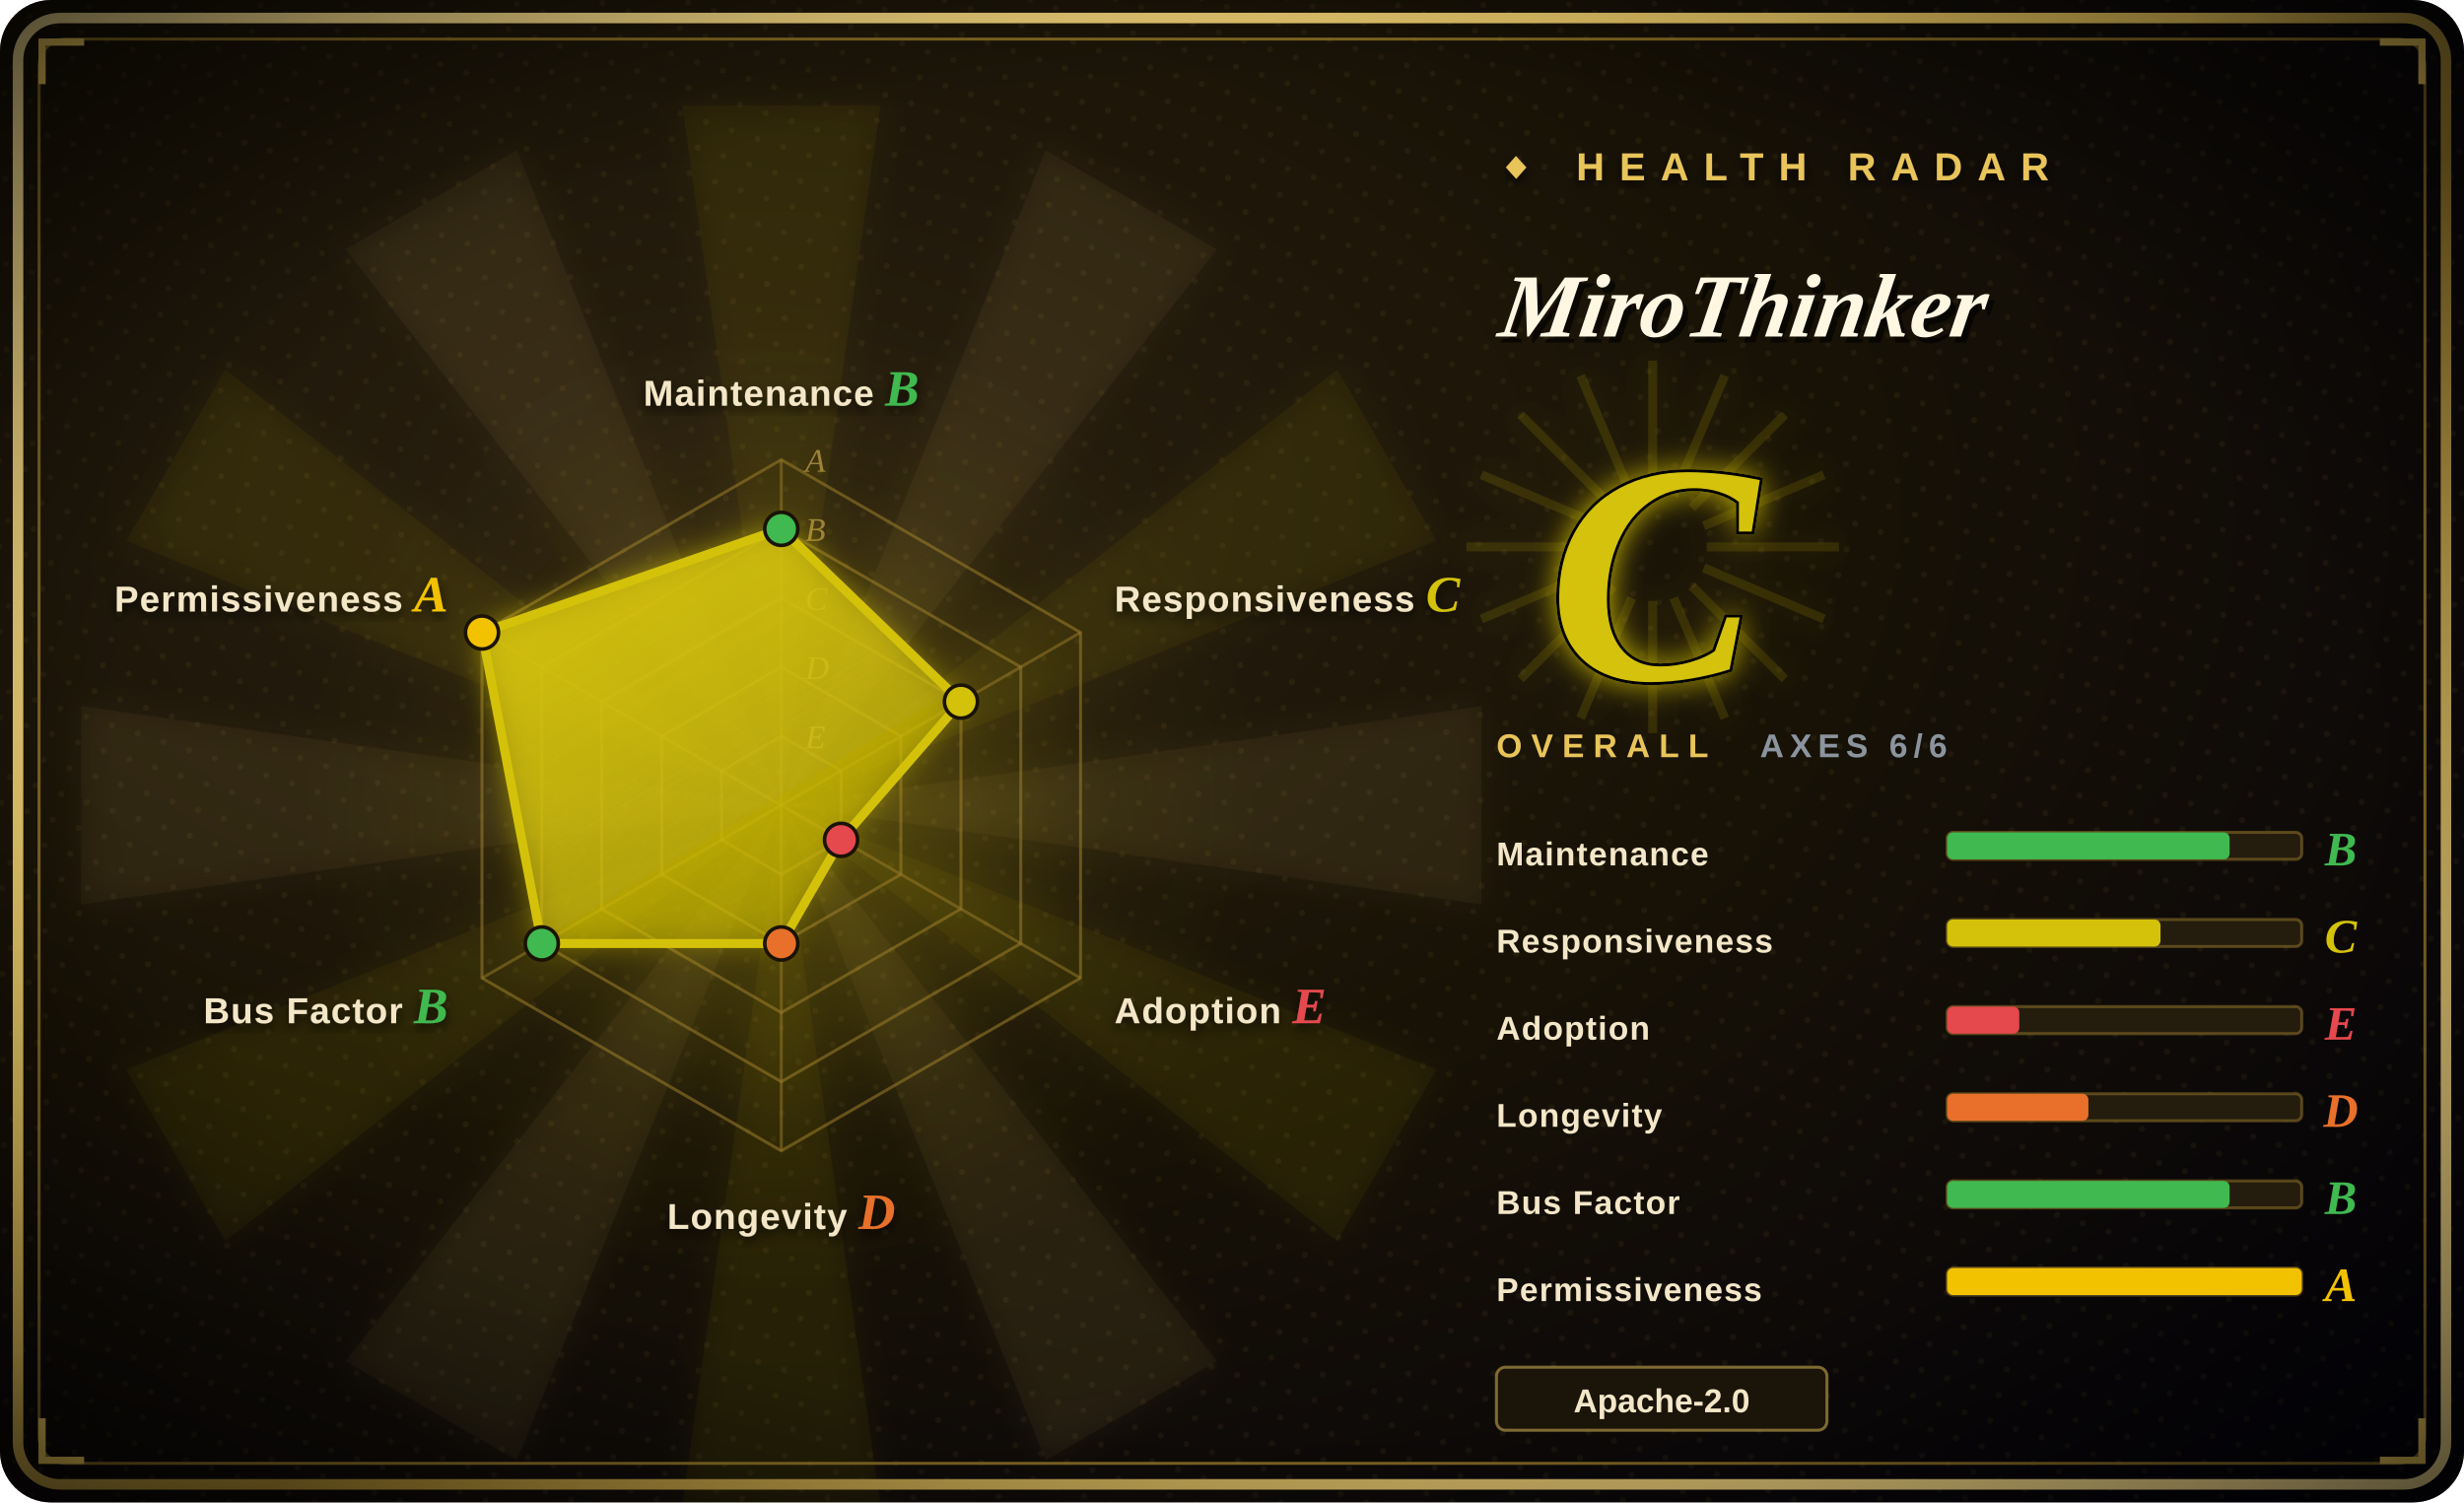
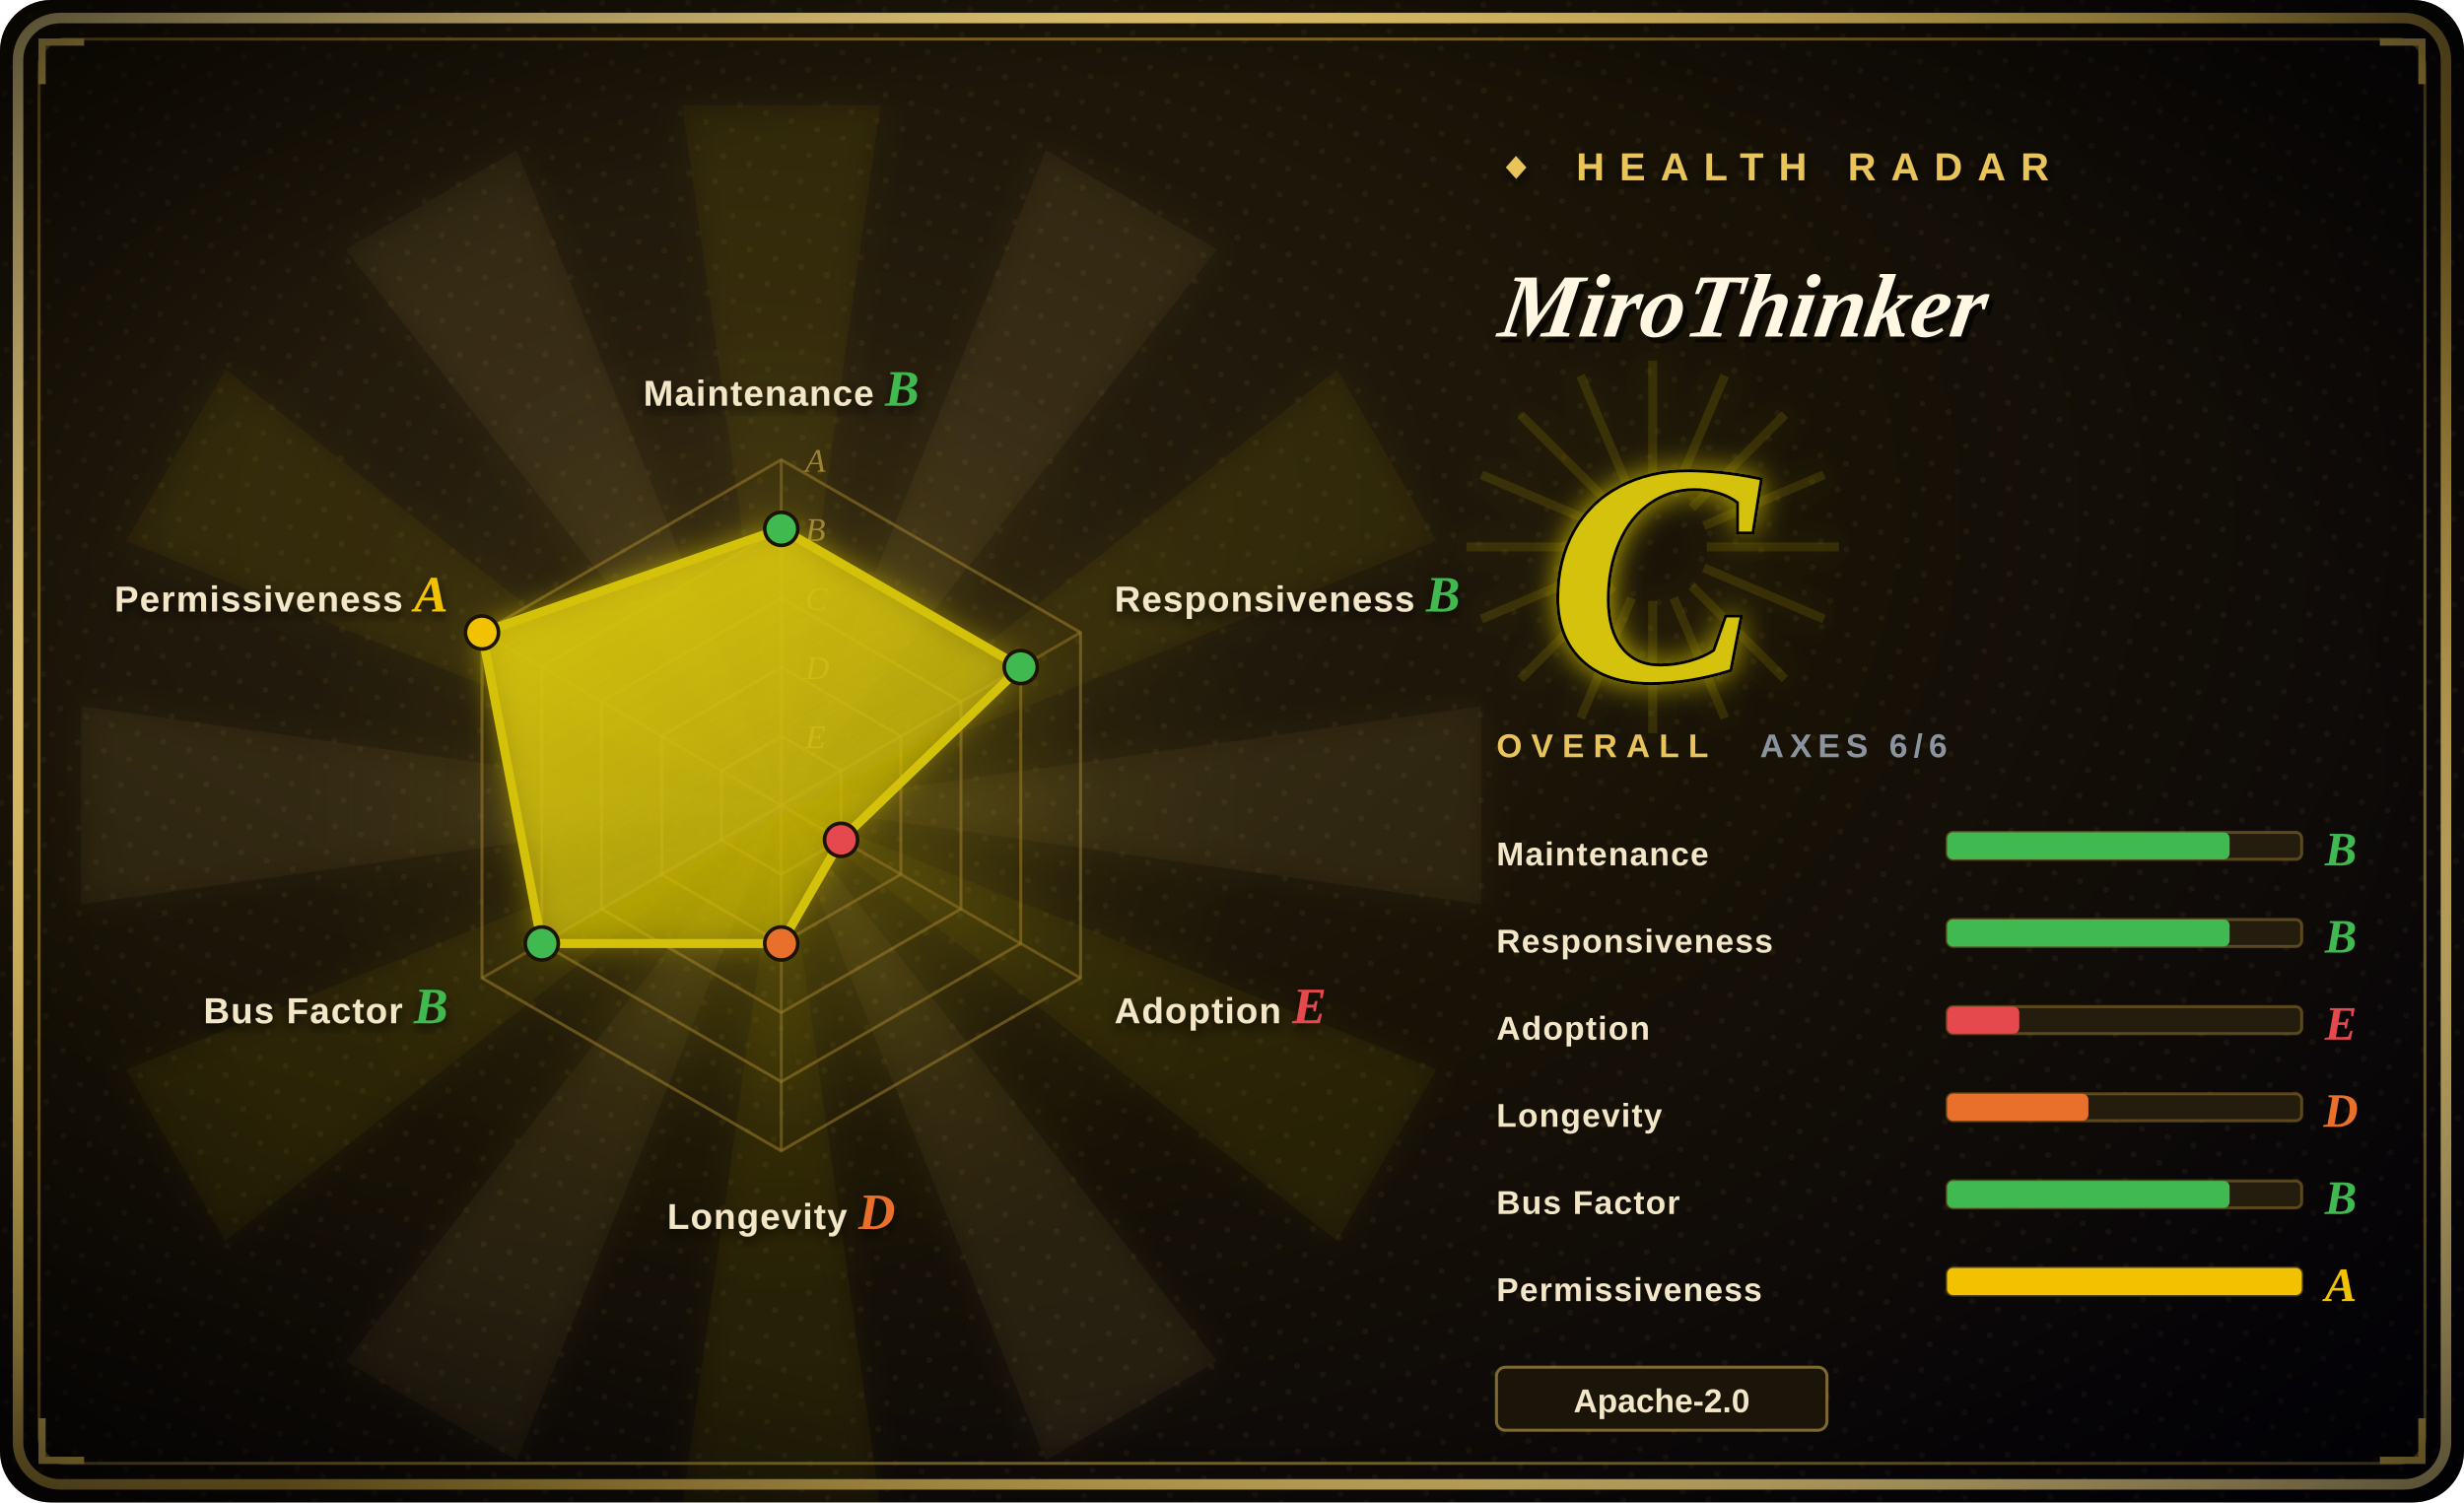
<svg xmlns="http://www.w3.org/2000/svg" width="820" height="500" viewBox="0 0 820 500">
  <defs>
    <radialGradient id="bg" cx="30%" cy="34%" r="90%">
      <stop offset="0%" stop-color="#2a2010" />
      <stop offset="48%" stop-color="#181206" />
      <stop offset="100%" stop-color="#05030a" />
    </radialGradient>
    <radialGradient id="vig" cx="50%" cy="50%" r="72%">
      <stop offset="62%" stop-color="#000000" stop-opacity="0" />
      <stop offset="100%" stop-color="#000000" stop-opacity="0.72" />
    </radialGradient>
    <linearGradient id="frame" x1="0" y1="0" x2="1" y2="1">
      <stop offset="0%" stop-color="#f6dd92" />
      <stop offset="45%" stop-color="#E8C45A" />
      <stop offset="55%" stop-color="#9c7d2a" />
      <stop offset="100%" stop-color="#f6dd92" />
    </linearGradient>
    <linearGradient id="poly" x1="0" y1="0" x2="0.7" y2="1">
      <stop offset="0%" stop-color="#D4C20A" stop-opacity="0.92" />
      <stop offset="100%" stop-color="#D4C20A" stop-opacity="0.34" />
    </linearGradient>
    <radialGradient id="halo" cx="50%" cy="50%" r="50%">
      <stop offset="0%" stop-color="#D4C20A" stop-opacity="0.34" />
      <stop offset="68%" stop-color="#D4C20A" stop-opacity="0.04" />
      <stop offset="100%" stop-color="#D4C20A" stop-opacity="0" />
    </radialGradient>
    <filter id="glow" x="-60%" y="-60%" width="220%" height="220%">
      <feGaussianBlur stdDeviation="5" result="b" />
      <feMerge>
        <feMergeNode in="b" />
        <feMergeNode in="SourceGraphic" />
      </feMerge>
    </filter>
    <filter id="soft" x="-30%" y="-30%" width="160%" height="160%">
      <feDropShadow dx="0" dy="2" stdDeviation="2" flood-color="#000" flood-opacity="0.7" />
    </filter>
    <pattern id="halftone" width="9" height="9" patternUnits="userSpaceOnUse" patternTransform="rotate(18)">
      <circle cx="2" cy="2" r="1" fill="#E8C45A" fill-opacity="0.06" />
    </pattern>
  </defs>
  <rect width="820" height="500" rx="17" fill="url(#bg)" />
  <rect width="820" height="500" rx="17" fill="url(#halftone)" />
  <g opacity="0.5" filter="url(#glow)">
    <path d="M260,268 L493,235 L493,301 Z" fill="#E8C45A" fill-opacity="0.10" />
    <path d="M260,268 L478,356 L445,413 Z" fill="#D4C20A" fill-opacity="0.10" />
    <path d="M260,268 L405,453 L348,486 Z" fill="#E8C45A" fill-opacity="0.10" />
    <path d="M260,268 L293,501 L227,501 Z" fill="#D4C20A" fill-opacity="0.10" />
    <path d="M260,268 L172,486 L115,453 Z" fill="#E8C45A" fill-opacity="0.10" />
    <path d="M260,268 L75,413 L42,356 Z" fill="#D4C20A" fill-opacity="0.10" />
    <path d="M260,268 L27,301 L27,235 Z" fill="#E8C45A" fill-opacity="0.10" />
    <path d="M260,268 L42,180 L75,123 Z" fill="#D4C20A" fill-opacity="0.10" />
    <path d="M260,268 L115,83 L172,50 Z" fill="#E8C45A" fill-opacity="0.10" />
    <path d="M260,268 L227,35 L293,35 Z" fill="#D4C20A" fill-opacity="0.10" />
    <path d="M260,268 L348,50 L405,83 Z" fill="#E8C45A" fill-opacity="0.10" />
    <path d="M260,268 L445,123 L478,180 Z" fill="#D4C20A" fill-opacity="0.10" />
  </g>
  <circle cx="260" cy="268" r="161" fill="url(#halo)" />
  <rect x="6" y="6" width="808" height="488" rx="14" fill="none" stroke="url(#frame)" stroke-width="3.5" />
  <rect x="13" y="13" width="794" height="474" rx="9" fill="none" stroke="#9c7d2a" stroke-width="1" stroke-opacity="0.8" />
  <path d="M14,28 L14,14 L28,14" fill="none" stroke="#E8C45A" stroke-width="2.4" />
  <path d="M806,28 L806,14 L792,14" fill="none" stroke="#E8C45A" stroke-width="2.4" />
  <path d="M14,472 L14,486 L28,486" fill="none" stroke="#E8C45A" stroke-width="2.4" />
  <path d="M806,472 L806,486 L792,486" fill="none" stroke="#E8C45A" stroke-width="2.4" />
  <rect width="820" height="500" rx="17" fill="url(#vig)" />
  <polygon points="260.0,153.0 359.6,210.5 359.6,325.5 260.0,383.0 160.4,325.5 160.4,210.5" fill="none" stroke="#9c7d2a" stroke-opacity="0.55" stroke-width="1" />
  <polygon points="260.0,176.0 339.7,222.0 339.7,314.0 260.0,360.0 180.3,314.0 180.3,222.0" fill="none" stroke="#9c7d2a" stroke-opacity="0.55" stroke-width="1" />
  <polygon points="260.0,199.0 319.8,233.5 319.8,302.5 260.0,337.0 200.2,302.5 200.2,233.5" fill="none" stroke="#9c7d2a" stroke-opacity="0.55" stroke-width="1" />
  <polygon points="260.0,222.0 299.8,245.0 299.8,291.0 260.0,314.0 220.2,291.0 220.2,245.0" fill="none" stroke="#9c7d2a" stroke-opacity="0.55" stroke-width="1" />
  <polygon points="260.0,245.0 279.9,256.5 279.9,279.5 260.0,291.0 240.1,279.5 240.1,256.5" fill="none" stroke="#9c7d2a" stroke-opacity="0.55" stroke-width="1" />
  <line x1="260" y1="268" x2="260.0" y2="153.0" stroke="#9c7d2a" stroke-opacity="0.5" stroke-width="1" />
  <line x1="260" y1="268" x2="359.6" y2="210.5" stroke="#9c7d2a" stroke-opacity="0.5" stroke-width="1" />
  <line x1="260" y1="268" x2="359.6" y2="325.5" stroke="#9c7d2a" stroke-opacity="0.5" stroke-width="1" />
  <line x1="260" y1="268" x2="260.0" y2="383.0" stroke="#9c7d2a" stroke-opacity="0.5" stroke-width="1" />
  <line x1="260" y1="268" x2="160.4" y2="325.5" stroke="#9c7d2a" stroke-opacity="0.5" stroke-width="1" />
  <line x1="260" y1="268" x2="160.4" y2="210.5" stroke="#9c7d2a" stroke-opacity="0.5" stroke-width="1" />
  <text x="268" y="157.0" font-size="11" font-style="italic" fill="#E8C45A" fill-opacity="0.55" font-family="'Georgia','Times New Roman',serif">A</text>
  <text x="268" y="180.0" font-size="11" font-style="italic" fill="#E8C45A" fill-opacity="0.55" font-family="'Georgia','Times New Roman',serif">B</text>
  <text x="268" y="203.0" font-size="11" font-style="italic" fill="#E8C45A" fill-opacity="0.55" font-family="'Georgia','Times New Roman',serif">C</text>
  <text x="268" y="226.0" font-size="11" font-style="italic" fill="#E8C45A" fill-opacity="0.55" font-family="'Georgia','Times New Roman',serif">D</text>
  <text x="268" y="249.0" font-size="11" font-style="italic" fill="#E8C45A" fill-opacity="0.55" font-family="'Georgia','Times New Roman',serif">E</text>
-   <polygon points="260.0,176.0 319.8,233.5 279.9,279.5 260.0,314.0 180.3,314.0 160.4,210.5" fill="url(#poly)" filter="url(#glow)" />
-   <line x1="260.0" y1="176.0" x2="319.8" y2="233.5" stroke="#D4C20A" stroke-width="3" />
-   <line x1="319.8" y1="233.5" x2="279.9" y2="279.5" stroke="#D4C20A" stroke-width="3" />
+   <polygon points="260.0,176.0 339.7,222.0 279.9,279.5 260.0,314.0 180.3,314.0 160.4,210.5" fill="url(#poly)" filter="url(#glow)" />
+   <line x1="260.0" y1="176.0" x2="339.7" y2="222.0" stroke="#D4C20A" stroke-width="3" />
+   <line x1="339.7" y1="222.0" x2="279.9" y2="279.5" stroke="#D4C20A" stroke-width="3" />
  <line x1="279.9" y1="279.5" x2="260.0" y2="314.0" stroke="#D4C20A" stroke-width="3" />
  <line x1="260.0" y1="314.0" x2="180.3" y2="314.0" stroke="#D4C20A" stroke-width="3" />
  <line x1="180.3" y1="314.0" x2="160.4" y2="210.5" stroke="#D4C20A" stroke-width="3" />
  <line x1="160.4" y1="210.5" x2="260.0" y2="176.0" stroke="#D4C20A" stroke-width="3" />
  <circle cx="260.0" cy="176.0" r="5.5" fill="#3FB950" stroke="#1a1306" stroke-width="1.2" />
-   <circle cx="319.8" cy="233.5" r="5.5" fill="#D4C20A" stroke="#1a1306" stroke-width="1.2" />
+   <circle cx="339.7" cy="222.0" r="5.5" fill="#3FB950" stroke="#1a1306" stroke-width="1.2" />
  <circle cx="279.9" cy="279.5" r="5.5" fill="#E5484D" stroke="#1a1306" stroke-width="1.2" />
  <circle cx="260.0" cy="314.0" r="5.5" fill="#E8702A" stroke="#1a1306" stroke-width="1.2" />
  <circle cx="180.3" cy="314.0" r="5.5" fill="#3FB950" stroke="#1a1306" stroke-width="1.2" />
  <circle cx="160.4" cy="210.5" r="5.5" fill="#F2C200" stroke="#1a1306" stroke-width="1.2" />
  <text x="260.0" y="135.0" font-size="12" font-weight="900" fill="#f3e7c8" text-anchor="middle" font-family="'Arial Black','Helvetica Neue',Arial,sans-serif" letter-spacing="0.4" filter="url(#soft)">Maintenance <tspan fill="#3FB950" font-family="'Georgia','Times New Roman',serif" font-style="italic" font-size="17">B</tspan>
  </text>
-   <text x="370.9" y="203.5" font-size="12" font-weight="900" fill="#f3e7c8" text-anchor="start" font-family="'Arial Black','Helvetica Neue',Arial,sans-serif" letter-spacing="0.4" filter="url(#soft)">Responsiveness <tspan fill="#D4C20A" font-family="'Georgia','Times New Roman',serif" font-style="italic" font-size="17">C</tspan>
+   <text x="370.9" y="203.5" font-size="12" font-weight="900" fill="#f3e7c8" text-anchor="start" font-family="'Arial Black','Helvetica Neue',Arial,sans-serif" letter-spacing="0.4" filter="url(#soft)">Responsiveness <tspan fill="#3FB950" font-family="'Georgia','Times New Roman',serif" font-style="italic" font-size="17">B</tspan>
  </text>
  <text x="370.9" y="340.5" font-size="12" font-weight="900" fill="#f3e7c8" text-anchor="start" font-family="'Arial Black','Helvetica Neue',Arial,sans-serif" letter-spacing="0.4" filter="url(#soft)">Adoption <tspan fill="#E5484D" font-family="'Georgia','Times New Roman',serif" font-style="italic" font-size="17">E</tspan>
  </text>
  <text x="260.0" y="409.0" font-size="12" font-weight="900" fill="#f3e7c8" text-anchor="middle" font-family="'Arial Black','Helvetica Neue',Arial,sans-serif" letter-spacing="0.4" filter="url(#soft)">Longevity <tspan fill="#E8702A" font-family="'Georgia','Times New Roman',serif" font-style="italic" font-size="17">D</tspan>
  </text>
  <text x="149.1" y="340.5" font-size="12" font-weight="900" fill="#f3e7c8" text-anchor="end" font-family="'Arial Black','Helvetica Neue',Arial,sans-serif" letter-spacing="0.4" filter="url(#soft)">Bus Factor <tspan fill="#3FB950" font-family="'Georgia','Times New Roman',serif" font-style="italic" font-size="17">B</tspan>
  </text>
  <text x="149.1" y="203.5" font-size="12" font-weight="900" fill="#f3e7c8" text-anchor="end" font-family="'Arial Black','Helvetica Neue',Arial,sans-serif" letter-spacing="0.4" filter="url(#soft)">Permissiveness <tspan fill="#F2C200" font-family="'Georgia','Times New Roman',serif" font-style="italic" font-size="17">A</tspan>
  </text>
  <text x="498" y="60" font-size="13" letter-spacing="5" fill="#E8C45A" font-weight="900" font-family="'Arial Black','Helvetica Neue',Arial,sans-serif" filter="url(#soft)">◆ HEALTH RADAR</text>
  <g transform="translate(498,112) skewX(-9)">
    <text x="2" y="2" font-size="30" font-weight="900" font-style="italic" fill="#000" fill-opacity="0.6" font-family="'Georgia','Times New Roman',serif">MiroThinker</text>
    <text x="0" y="0" font-size="30" font-weight="900" font-style="italic" fill="#fff7e2" font-family="'Georgia','Times New Roman',serif">MiroThinker</text>
  </g>
  <line x1="498" y1="124" x2="648" y2="124" stroke="url(#frame)" stroke-width="2" />
  <g opacity="0.85" filter="url(#glow)">
    <line x1="568" y1="182" x2="612" y2="182" stroke="#D4C20A" stroke-opacity="0.16" stroke-width="3" />
    <line x1="567" y1="189" x2="607" y2="206" stroke="#D4C20A" stroke-opacity="0.16" stroke-width="3" />
    <line x1="563" y1="195" x2="594" y2="226" stroke="#D4C20A" stroke-opacity="0.16" stroke-width="3" />
    <line x1="557" y1="199" x2="574" y2="239" stroke="#D4C20A" stroke-opacity="0.16" stroke-width="3" />
    <line x1="550" y1="200" x2="550" y2="244" stroke="#D4C20A" stroke-opacity="0.16" stroke-width="3" />
    <line x1="543" y1="199" x2="526" y2="239" stroke="#D4C20A" stroke-opacity="0.16" stroke-width="3" />
    <line x1="537" y1="195" x2="506" y2="226" stroke="#D4C20A" stroke-opacity="0.16" stroke-width="3" />
    <line x1="533" y1="189" x2="493" y2="206" stroke="#D4C20A" stroke-opacity="0.16" stroke-width="3" />
    <line x1="532" y1="182" x2="488" y2="182" stroke="#D4C20A" stroke-opacity="0.16" stroke-width="3" />
    <line x1="533" y1="175" x2="493" y2="158" stroke="#D4C20A" stroke-opacity="0.16" stroke-width="3" />
    <line x1="537" y1="169" x2="506" y2="138" stroke="#D4C20A" stroke-opacity="0.16" stroke-width="3" />
    <line x1="543" y1="165" x2="526" y2="125" stroke="#D4C20A" stroke-opacity="0.16" stroke-width="3" />
    <line x1="550" y1="164" x2="550" y2="120" stroke="#D4C20A" stroke-opacity="0.16" stroke-width="3" />
    <line x1="557" y1="165" x2="574" y2="125" stroke="#D4C20A" stroke-opacity="0.16" stroke-width="3" />
    <line x1="563" y1="169" x2="594" y2="138" stroke="#D4C20A" stroke-opacity="0.16" stroke-width="3" />
    <line x1="567" y1="175" x2="607" y2="158" stroke="#D4C20A" stroke-opacity="0.16" stroke-width="3" />
  </g>
  <text x="550" y="226" font-size="104" font-weight="900" font-style="italic" text-anchor="middle" fill="#D4C20A" stroke="#000" stroke-width="2" paint-order="stroke" font-family="'Georgia','Times New Roman',serif" filter="url(#glow)">C</text>
  <text x="498" y="252" font-size="11" letter-spacing="3" fill="#E8C45A" font-family="'Arial Black','Helvetica Neue',Arial,sans-serif" font-weight="900">OVERALL</text>
  <text x="648" y="252" font-size="11" letter-spacing="2" fill="#8B949E" font-family="'Arial Black','Helvetica Neue',Arial,sans-serif" font-weight="900" text-anchor="end">AXES 6/6</text>
  <text x="498" y="288" font-size="11" font-weight="900" fill="#f3e7c8" font-family="'Arial Black','Helvetica Neue',Arial,sans-serif" letter-spacing="0.4">Maintenance</text>
  <rect x="648" y="277" width="118" height="9" rx="2" fill="#241d0e" stroke="#9c7d2a" stroke-opacity="0.5" />
  <rect x="648" y="277" width="94" height="9" rx="2" fill="#3FB950" />
  <text x="779" y="288" font-size="16" font-weight="900" font-style="italic" fill="#3FB950" font-family="'Georgia','Times New Roman',serif" text-anchor="middle">B</text>
  <text x="498" y="317" font-size="11" font-weight="900" fill="#f3e7c8" font-family="'Arial Black','Helvetica Neue',Arial,sans-serif" letter-spacing="0.4">Responsiveness</text>
  <rect x="648" y="306" width="118" height="9" rx="2" fill="#241d0e" stroke="#9c7d2a" stroke-opacity="0.5" />
-   <rect x="648" y="306" width="71" height="9" rx="2" fill="#D4C20A" />
-   <text x="779" y="317" font-size="16" font-weight="900" font-style="italic" fill="#D4C20A" font-family="'Georgia','Times New Roman',serif" text-anchor="middle">C</text>
+   <rect x="648" y="306" width="94" height="9" rx="2" fill="#3FB950" />
+   <text x="779" y="317" font-size="16" font-weight="900" font-style="italic" fill="#3FB950" font-family="'Georgia','Times New Roman',serif" text-anchor="middle">B</text>
  <text x="498" y="346" font-size="11" font-weight="900" fill="#f3e7c8" font-family="'Arial Black','Helvetica Neue',Arial,sans-serif" letter-spacing="0.4">Adoption</text>
  <rect x="648" y="335" width="118" height="9" rx="2" fill="#241d0e" stroke="#9c7d2a" stroke-opacity="0.5" />
  <rect x="648" y="335" width="24" height="9" rx="2" fill="#E5484D" />
  <text x="779" y="346" font-size="16" font-weight="900" font-style="italic" fill="#E5484D" font-family="'Georgia','Times New Roman',serif" text-anchor="middle">E</text>
  <text x="498" y="375" font-size="11" font-weight="900" fill="#f3e7c8" font-family="'Arial Black','Helvetica Neue',Arial,sans-serif" letter-spacing="0.4">Longevity</text>
  <rect x="648" y="364" width="118" height="9" rx="2" fill="#241d0e" stroke="#9c7d2a" stroke-opacity="0.5" />
  <rect x="648" y="364" width="47" height="9" rx="2" fill="#E8702A" />
  <text x="779" y="375" font-size="16" font-weight="900" font-style="italic" fill="#E8702A" font-family="'Georgia','Times New Roman',serif" text-anchor="middle">D</text>
  <text x="498" y="404" font-size="11" font-weight="900" fill="#f3e7c8" font-family="'Arial Black','Helvetica Neue',Arial,sans-serif" letter-spacing="0.4">Bus Factor</text>
  <rect x="648" y="393" width="118" height="9" rx="2" fill="#241d0e" stroke="#9c7d2a" stroke-opacity="0.5" />
  <rect x="648" y="393" width="94" height="9" rx="2" fill="#3FB950" />
  <text x="779" y="404" font-size="16" font-weight="900" font-style="italic" fill="#3FB950" font-family="'Georgia','Times New Roman',serif" text-anchor="middle">B</text>
  <text x="498" y="433" font-size="11" font-weight="900" fill="#f3e7c8" font-family="'Arial Black','Helvetica Neue',Arial,sans-serif" letter-spacing="0.4">Permissiveness</text>
  <rect x="648" y="422" width="118" height="9" rx="2" fill="#241d0e" stroke="#9c7d2a" stroke-opacity="0.5" />
  <rect x="648" y="422" width="118" height="9" rx="2" fill="#F2C200" />
  <text x="779" y="433" font-size="16" font-weight="900" font-style="italic" fill="#F2C200" font-family="'Georgia','Times New Roman',serif" text-anchor="middle">A</text>
  <rect x="498" y="455" width="110" height="21" rx="3" fill="#1b1408" stroke="#E8C45A" stroke-opacity="0.5" />
  <text x="553.0" y="470" font-size="11" font-weight="700" fill="#f3e7c8" text-anchor="middle" font-family="'Arial Black','Helvetica Neue',Arial,sans-serif">Apache-2.0</text>
</svg>
